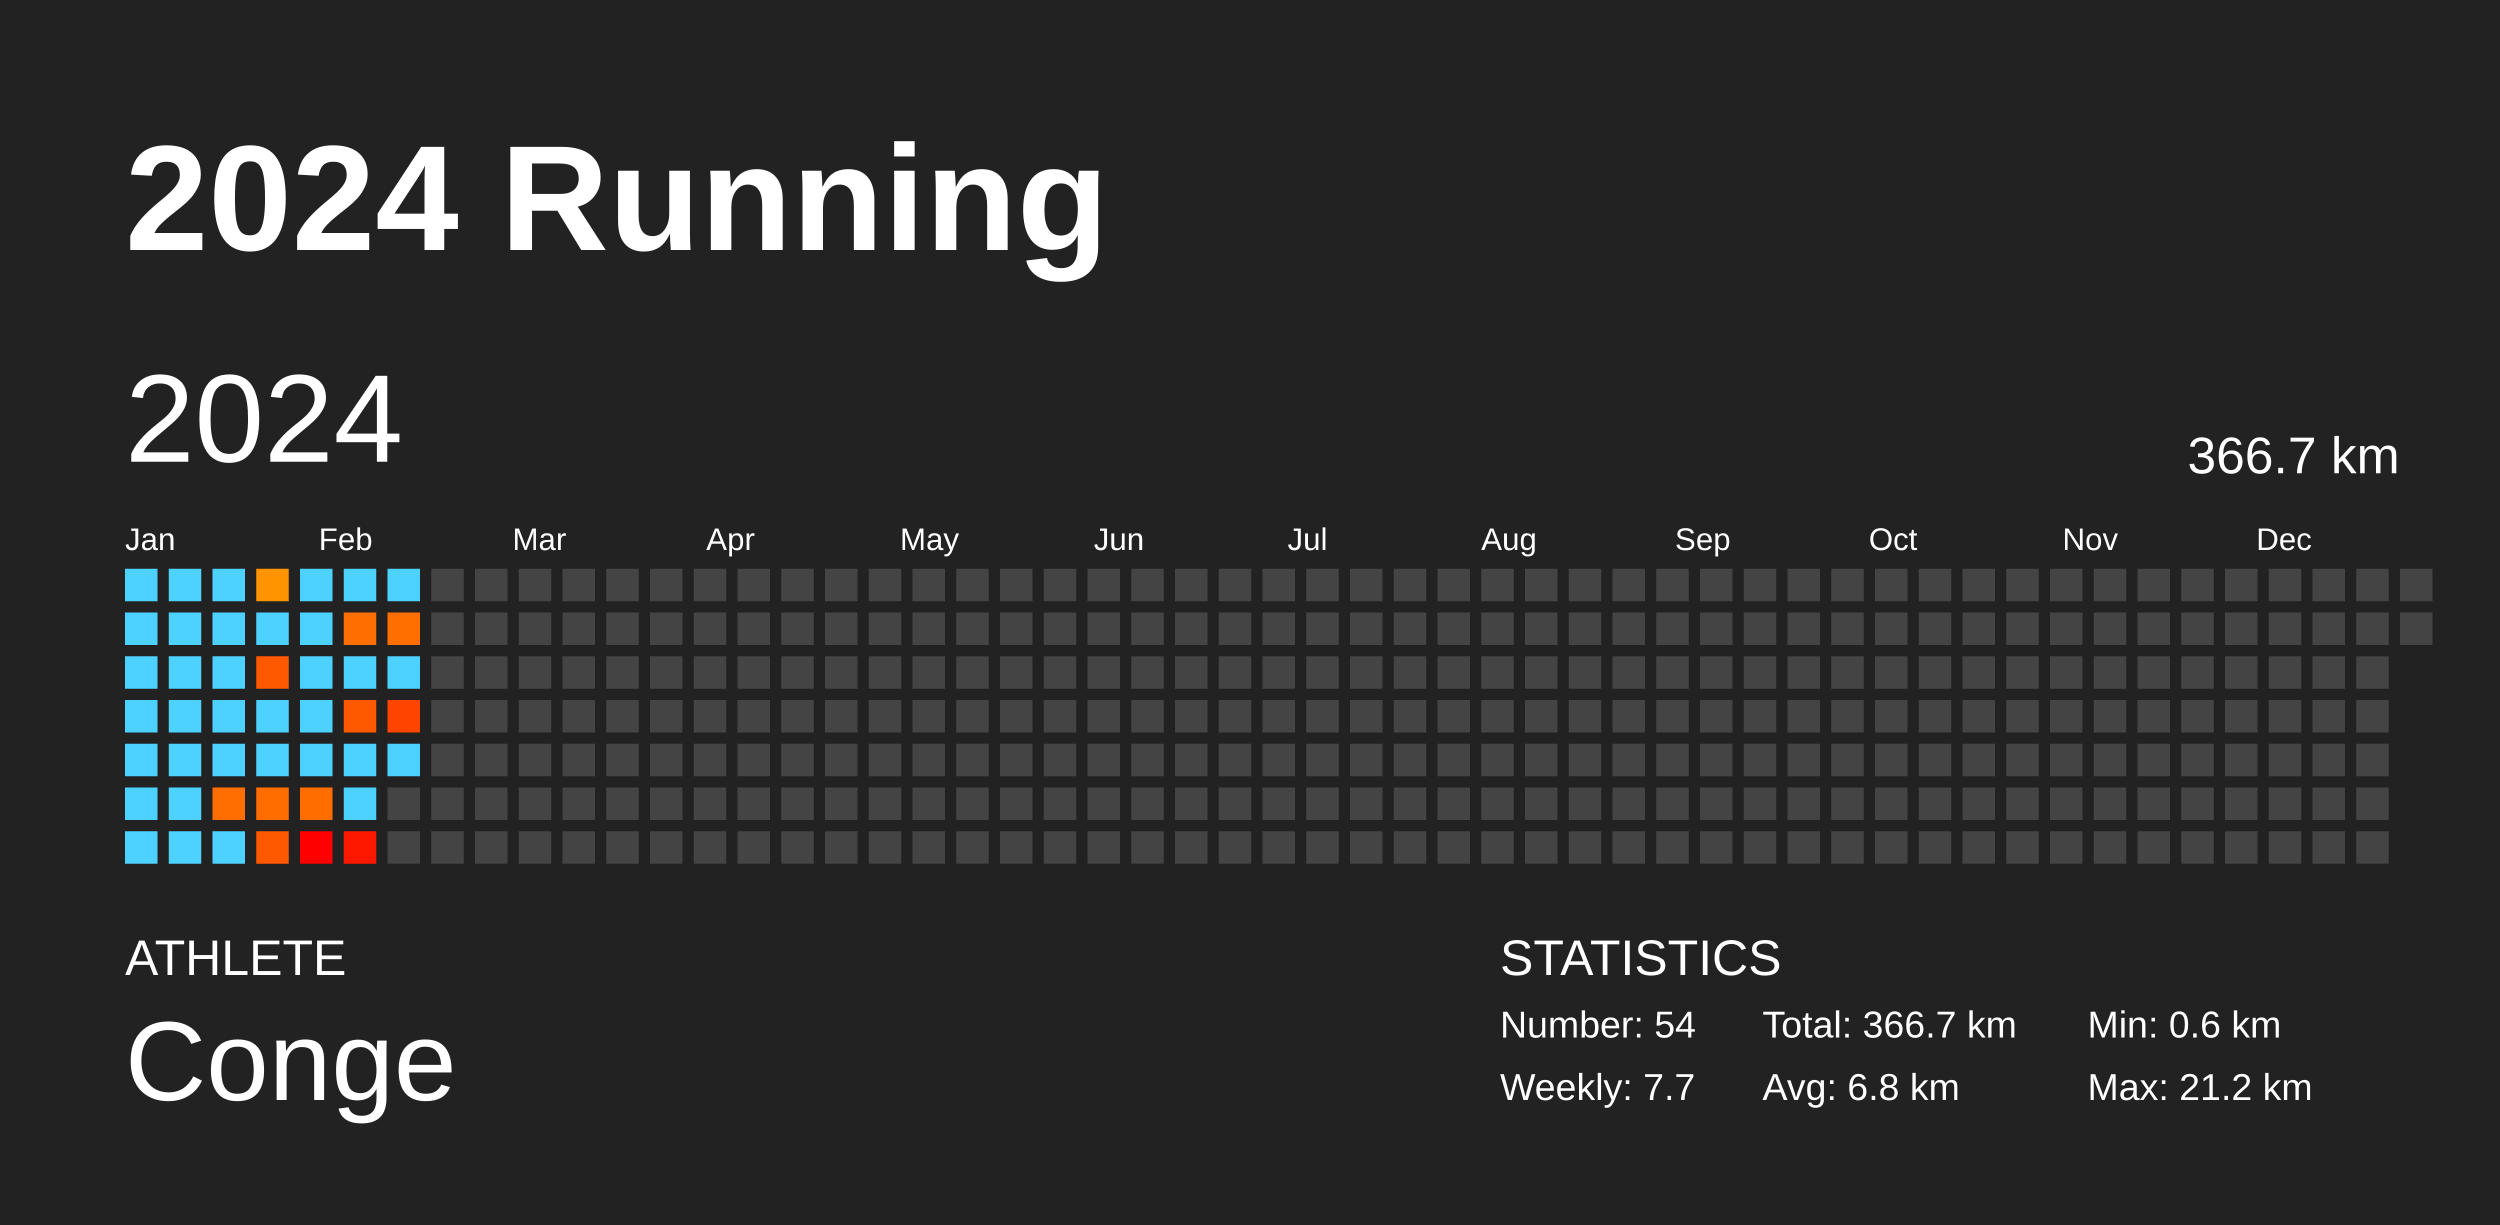
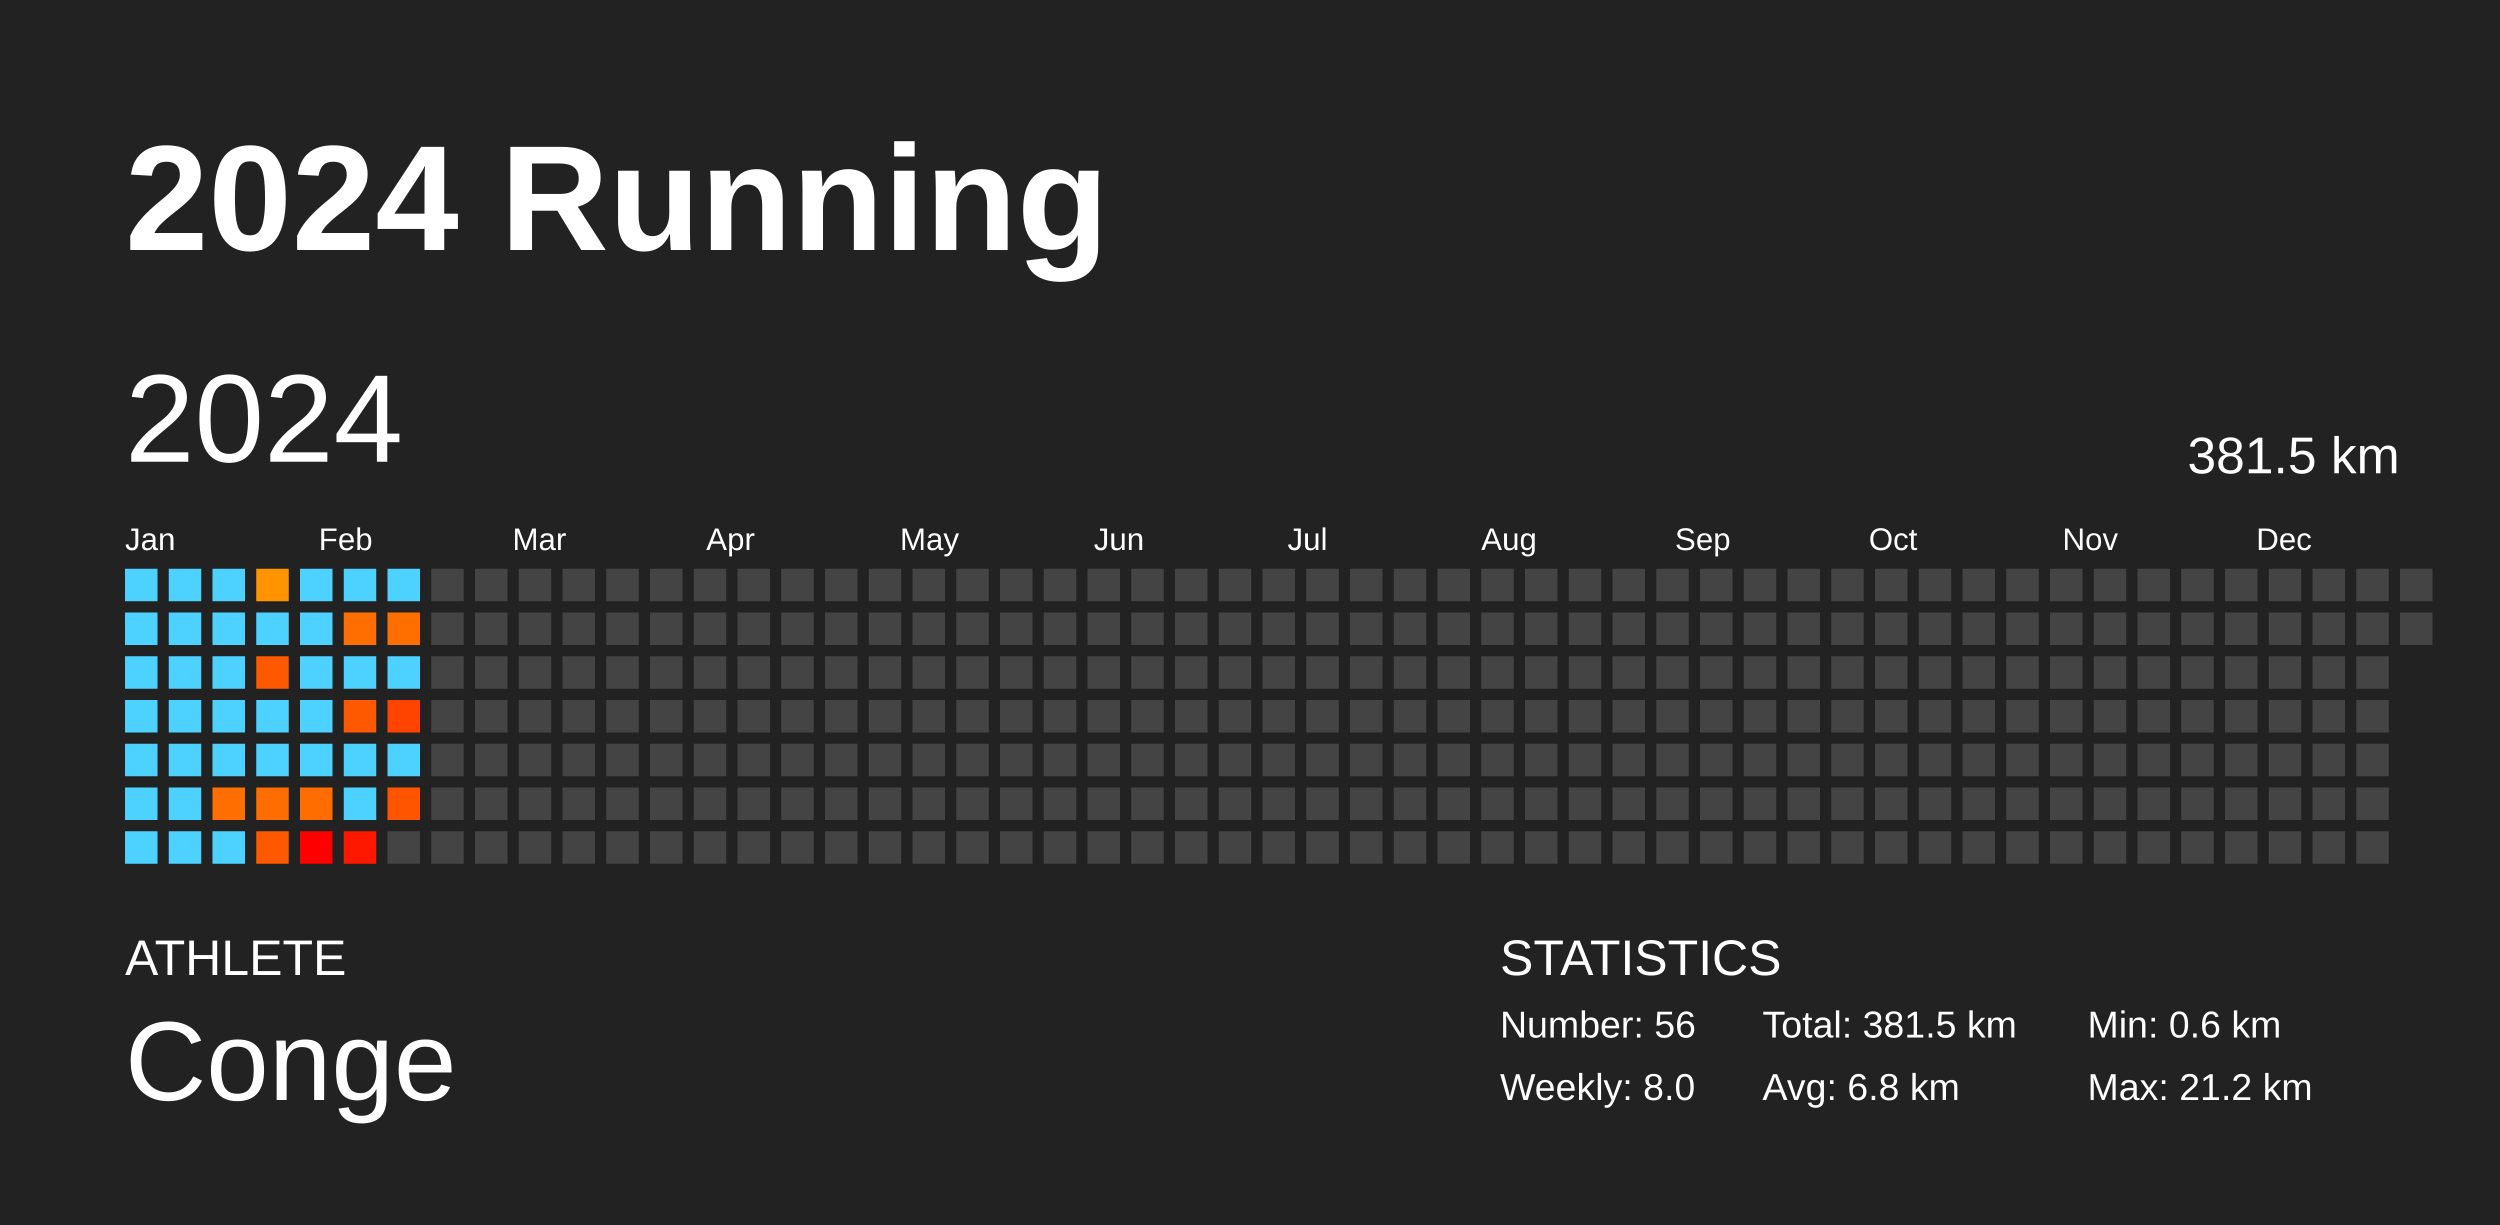
<svg xmlns="http://www.w3.org/2000/svg" baseProfile="full" height="98mm" version="1.1" viewBox="0,0,200,98" width="200mm">
  <defs />
  <rect fill="#222222" height="98" width="200" x="0" y="0" />
  <text fill="#FFFFFF" style="font-size:12px; font-family:Arial; font-weight:bold;" x="10" y="20">2024 Running</text>
  <text fill="#FFFFFF" style="font-size:4px; font-family:Arial" x="10" y="78">ATHLETE</text>
  <text fill="#FFFFFF" style="font-size:9px; font-family:Arial" x="10" y="88">Conge</text>
  <text fill="#FFFFFF" style="font-size:4px; font-family:Arial" x="120" y="78">STATISTICS</text>
-   <text fill="#FFFFFF" style="font-size:3px; font-family:Arial" x="120" y="83">Number: 54</text>
-   <text fill="#FFFFFF" style="font-size:3px; font-family:Arial" x="120" y="88">Weekly: 7.7</text>
-   <text fill="#FFFFFF" style="font-size:3px; font-family:Arial" x="141" y="83">Total: 366.7 km</text>
+   <text fill="#FFFFFF" style="font-size:3px; font-family:Arial" x="120" y="83">Number: 56</text>
+   <text fill="#FFFFFF" style="font-size:3px; font-family:Arial" x="120" y="88">Weekly: 8.0</text>
+   <text fill="#FFFFFF" style="font-size:3px; font-family:Arial" x="141" y="83">Total: 381.5 km</text>
  <text fill="#FFFFFF" style="font-size:3px; font-family:Arial" x="141" y="88">Avg: 6.8 km</text>
  <text fill="#FFFFFF" style="font-size:3px; font-family:Arial" x="167" y="83">Min: 0.6 km</text>
  <text fill="#FFFFFF" style="font-size:3px; font-family:Arial" x="167" y="88">Max: 21.2 km</text>
  <text dominant-baseline="hanging" fill="#FFFFFF" style="font-size:10.0px; font-family:Arial;" x="10" y="30">2024</text>
-   <text dominant-baseline="hanging" fill="#FFFFFF" style="font-size:4.125px; font-family:Arial;" x="175" y="35">366.7 km</text>
+   <text dominant-baseline="hanging" fill="#FFFFFF" style="font-size:4.125px; font-family:Arial;" x="175" y="35">381.5 km</text>
  <text fill="#FFFFFF" style="font-size:2.5px; font-family:Arial" x="10.0" y="44">Jan</text>
  <text fill="#FFFFFF" style="font-size:2.5px; font-family:Arial" x="25.5" y="44">Feb</text>
  <text fill="#FFFFFF" style="font-size:2.5px; font-family:Arial" x="41.0" y="44">Mar</text>
  <text fill="#FFFFFF" style="font-size:2.5px; font-family:Arial" x="56.5" y="44">Apr</text>
  <text fill="#FFFFFF" style="font-size:2.5px; font-family:Arial" x="72.0" y="44">May</text>
  <text fill="#FFFFFF" style="font-size:2.5px; font-family:Arial" x="87.5" y="44">Jun</text>
  <text fill="#FFFFFF" style="font-size:2.5px; font-family:Arial" x="103.0" y="44">Jul</text>
  <text fill="#FFFFFF" style="font-size:2.5px; font-family:Arial" x="118.5" y="44">Aug</text>
  <text fill="#FFFFFF" style="font-size:2.5px; font-family:Arial" x="134.0" y="44">Sep</text>
  <text fill="#FFFFFF" style="font-size:2.5px; font-family:Arial" x="149.5" y="44">Oct</text>
  <text fill="#FFFFFF" style="font-size:2.5px; font-family:Arial" x="165.0" y="44">Nov</text>
  <text fill="#FFFFFF" style="font-size:2.5px; font-family:Arial" x="180.5" y="44">Dec</text>
  <rect fill="#4dd2ff" height="2.6" width="2.6" x="10.0" y="45.5" />
  <rect fill="#4dd2ff" height="2.6" width="2.6" x="10.0" y="49.0" />
  <rect fill="#4dd2ff" height="2.6" width="2.6" x="10.0" y="52.5" />
  <rect fill="#4dd2ff" height="2.6" width="2.6" x="10.0" y="56.0" />
  <rect fill="#4dd2ff" height="2.6" width="2.6" x="10.0" y="59.5" />
  <rect fill="#4dd2ff" height="2.6" width="2.6" x="10.0" y="63.0" />
  <rect fill="#4dd2ff" height="2.6" width="2.6" x="10.0" y="66.5" />
  <rect fill="#4dd2ff" height="2.6" width="2.6" x="13.5" y="45.5" />
  <rect fill="#4dd2ff" height="2.6" width="2.6" x="13.5" y="49.0" />
  <rect fill="#4dd2ff" height="2.6" width="2.6" x="13.5" y="52.5" />
  <rect fill="#4dd2ff" height="2.6" width="2.6" x="13.5" y="56.0" />
  <rect fill="#4dd2ff" height="2.6" width="2.6" x="13.5" y="59.5" />
  <rect fill="#4dd2ff" height="2.6" width="2.6" x="13.5" y="63.0" />
  <rect fill="#4dd2ff" height="2.6" width="2.6" x="13.5" y="66.5" />
  <rect fill="#4dd2ff" height="2.6" width="2.6" x="17.0" y="45.5" />
  <rect fill="#4dd2ff" height="2.6" width="2.6" x="17.0" y="49.0" />
  <rect fill="#4dd2ff" height="2.6" width="2.6" x="17.0" y="52.5" />
  <rect fill="#4dd2ff" height="2.6" width="2.6" x="17.0" y="56.0" />
  <rect fill="#4dd2ff" height="2.6" width="2.6" x="17.0" y="59.5" />
  <rect fill="#ff6e00" height="2.6" width="2.6" x="17.0" y="63.0" />
  <rect fill="#4dd2ff" height="2.6" width="2.6" x="17.0" y="66.5" />
  <rect fill="#ff9300" height="2.6" width="2.6" x="20.5" y="45.5" />
  <rect fill="#4dd2ff" height="2.6" width="2.6" x="20.5" y="49.0" />
  <rect fill="#ff5900" height="2.6" width="2.6" x="20.5" y="52.5" />
  <rect fill="#4dd2ff" height="2.6" width="2.6" x="20.5" y="56.0" />
  <rect fill="#4dd2ff" height="2.6" width="2.6" x="20.5" y="59.5" />
  <rect fill="#ff6d00" height="2.6" width="2.6" x="20.5" y="63.0" />
  <rect fill="#ff5900" height="2.6" width="2.6" x="20.5" y="66.5" />
  <rect fill="#4dd2ff" height="2.6" width="2.6" x="24.0" y="45.5" />
  <rect fill="#4dd2ff" height="2.6" width="2.6" x="24.0" y="49.0" />
  <rect fill="#4dd2ff" height="2.6" width="2.6" x="24.0" y="52.5" />
  <rect fill="#4dd2ff" height="2.6" width="2.6" x="24.0" y="56.0" />
  <rect fill="#4dd2ff" height="2.6" width="2.6" x="24.0" y="59.5" />
  <rect fill="#ff6d00" height="2.6" width="2.6" x="24.0" y="63.0" />
  <rect fill="red" height="2.6" width="2.6" x="24.0" y="66.5" />
  <rect fill="#4dd2ff" height="2.6" width="2.6" x="27.5" y="45.5" />
  <rect fill="#ff6e00" height="2.6" width="2.6" x="27.5" y="49.0" />
  <rect fill="#4dd2ff" height="2.6" width="2.6" x="27.5" y="52.5" />
  <rect fill="#ff5900" height="2.6" width="2.6" x="27.5" y="56.0" />
  <rect fill="#4dd2ff" height="2.6" width="2.6" x="27.5" y="59.5" />
  <rect fill="#4dd2ff" height="2.6" width="2.6" x="27.5" y="63.0" />
  <rect fill="#ff1800" height="2.6" width="2.6" x="27.5" y="66.5" />
  <rect fill="#4dd2ff" height="2.6" width="2.6" x="31.0" y="45.5" />
  <rect fill="#ff6f00" height="2.6" width="2.6" x="31.0" y="49.0" />
  <rect fill="#4dd2ff" height="2.6" width="2.6" x="31.0" y="52.5" />
  <rect fill="#ff4400" height="2.6" width="2.6" x="31.0" y="56.0" />
  <rect fill="#4dd2ff" height="2.6" width="2.6" x="31.0" y="59.5" />
-   <rect fill="#444444" height="2.6" width="2.6" x="31.0" y="63.0" />
+   <rect fill="#ff5500" height="2.6" width="2.6" x="31.0" y="63.0" />
  <rect fill="#444444" height="2.6" width="2.6" x="31.0" y="66.5" />
  <rect fill="#444444" height="2.6" width="2.6" x="34.5" y="45.5" />
  <rect fill="#444444" height="2.6" width="2.6" x="34.5" y="49.0" />
  <rect fill="#444444" height="2.6" width="2.6" x="34.5" y="52.5" />
  <rect fill="#444444" height="2.6" width="2.6" x="34.5" y="56.0" />
  <rect fill="#444444" height="2.6" width="2.6" x="34.5" y="59.5" />
  <rect fill="#444444" height="2.6" width="2.6" x="34.5" y="63.0" />
  <rect fill="#444444" height="2.6" width="2.6" x="34.5" y="66.5" />
  <rect fill="#444444" height="2.6" width="2.6" x="38.0" y="45.5" />
  <rect fill="#444444" height="2.6" width="2.6" x="38.0" y="49.0" />
  <rect fill="#444444" height="2.6" width="2.6" x="38.0" y="52.5" />
  <rect fill="#444444" height="2.6" width="2.6" x="38.0" y="56.0" />
  <rect fill="#444444" height="2.6" width="2.6" x="38.0" y="59.5" />
  <rect fill="#444444" height="2.6" width="2.6" x="38.0" y="63.0" />
  <rect fill="#444444" height="2.6" width="2.6" x="38.0" y="66.5" />
  <rect fill="#444444" height="2.6" width="2.6" x="41.5" y="45.5" />
  <rect fill="#444444" height="2.6" width="2.6" x="41.5" y="49.0" />
  <rect fill="#444444" height="2.6" width="2.6" x="41.5" y="52.5" />
  <rect fill="#444444" height="2.6" width="2.6" x="41.5" y="56.0" />
  <rect fill="#444444" height="2.6" width="2.6" x="41.5" y="59.5" />
  <rect fill="#444444" height="2.6" width="2.6" x="41.5" y="63.0" />
  <rect fill="#444444" height="2.6" width="2.6" x="41.5" y="66.5" />
  <rect fill="#444444" height="2.6" width="2.6" x="45.0" y="45.5" />
  <rect fill="#444444" height="2.6" width="2.6" x="45.0" y="49.0" />
  <rect fill="#444444" height="2.6" width="2.6" x="45.0" y="52.5" />
  <rect fill="#444444" height="2.6" width="2.6" x="45.0" y="56.0" />
  <rect fill="#444444" height="2.6" width="2.6" x="45.0" y="59.5" />
  <rect fill="#444444" height="2.6" width="2.6" x="45.0" y="63.0" />
  <rect fill="#444444" height="2.6" width="2.6" x="45.0" y="66.5" />
  <rect fill="#444444" height="2.6" width="2.6" x="48.5" y="45.5" />
  <rect fill="#444444" height="2.6" width="2.6" x="48.5" y="49.0" />
  <rect fill="#444444" height="2.6" width="2.6" x="48.5" y="52.5" />
  <rect fill="#444444" height="2.6" width="2.6" x="48.5" y="56.0" />
  <rect fill="#444444" height="2.6" width="2.6" x="48.5" y="59.5" />
  <rect fill="#444444" height="2.6" width="2.6" x="48.5" y="63.0" />
  <rect fill="#444444" height="2.6" width="2.6" x="48.5" y="66.5" />
  <rect fill="#444444" height="2.6" width="2.6" x="52.0" y="45.5" />
  <rect fill="#444444" height="2.6" width="2.6" x="52.0" y="49.0" />
  <rect fill="#444444" height="2.6" width="2.6" x="52.0" y="52.5" />
  <rect fill="#444444" height="2.6" width="2.6" x="52.0" y="56.0" />
  <rect fill="#444444" height="2.6" width="2.6" x="52.0" y="59.5" />
  <rect fill="#444444" height="2.6" width="2.6" x="52.0" y="63.0" />
  <rect fill="#444444" height="2.6" width="2.6" x="52.0" y="66.5" />
  <rect fill="#444444" height="2.6" width="2.6" x="55.5" y="45.5" />
  <rect fill="#444444" height="2.6" width="2.6" x="55.5" y="49.0" />
  <rect fill="#444444" height="2.6" width="2.6" x="55.5" y="52.5" />
  <rect fill="#444444" height="2.6" width="2.6" x="55.5" y="56.0" />
  <rect fill="#444444" height="2.6" width="2.6" x="55.5" y="59.5" />
  <rect fill="#444444" height="2.6" width="2.6" x="55.5" y="63.0" />
  <rect fill="#444444" height="2.6" width="2.6" x="55.5" y="66.5" />
  <rect fill="#444444" height="2.6" width="2.6" x="59.0" y="45.5" />
  <rect fill="#444444" height="2.6" width="2.6" x="59.0" y="49.0" />
  <rect fill="#444444" height="2.6" width="2.6" x="59.0" y="52.5" />
  <rect fill="#444444" height="2.6" width="2.6" x="59.0" y="56.0" />
  <rect fill="#444444" height="2.6" width="2.6" x="59.0" y="59.5" />
  <rect fill="#444444" height="2.6" width="2.6" x="59.0" y="63.0" />
  <rect fill="#444444" height="2.6" width="2.6" x="59.0" y="66.5" />
  <rect fill="#444444" height="2.6" width="2.6" x="62.5" y="45.5" />
  <rect fill="#444444" height="2.6" width="2.6" x="62.5" y="49.0" />
  <rect fill="#444444" height="2.6" width="2.6" x="62.5" y="52.5" />
  <rect fill="#444444" height="2.6" width="2.6" x="62.5" y="56.0" />
  <rect fill="#444444" height="2.6" width="2.6" x="62.5" y="59.5" />
  <rect fill="#444444" height="2.6" width="2.6" x="62.5" y="63.0" />
  <rect fill="#444444" height="2.6" width="2.6" x="62.5" y="66.5" />
  <rect fill="#444444" height="2.6" width="2.6" x="66.0" y="45.5" />
  <rect fill="#444444" height="2.6" width="2.6" x="66.0" y="49.0" />
  <rect fill="#444444" height="2.6" width="2.6" x="66.0" y="52.5" />
  <rect fill="#444444" height="2.6" width="2.6" x="66.0" y="56.0" />
  <rect fill="#444444" height="2.6" width="2.6" x="66.0" y="59.5" />
  <rect fill="#444444" height="2.6" width="2.6" x="66.0" y="63.0" />
  <rect fill="#444444" height="2.6" width="2.6" x="66.0" y="66.5" />
  <rect fill="#444444" height="2.6" width="2.6" x="69.5" y="45.5" />
  <rect fill="#444444" height="2.6" width="2.6" x="69.5" y="49.0" />
  <rect fill="#444444" height="2.6" width="2.6" x="69.5" y="52.5" />
  <rect fill="#444444" height="2.6" width="2.6" x="69.5" y="56.0" />
  <rect fill="#444444" height="2.6" width="2.6" x="69.5" y="59.5" />
  <rect fill="#444444" height="2.6" width="2.6" x="69.5" y="63.0" />
  <rect fill="#444444" height="2.6" width="2.6" x="69.5" y="66.5" />
  <rect fill="#444444" height="2.6" width="2.6" x="73.0" y="45.5" />
  <rect fill="#444444" height="2.6" width="2.6" x="73.0" y="49.0" />
  <rect fill="#444444" height="2.6" width="2.6" x="73.0" y="52.5" />
  <rect fill="#444444" height="2.6" width="2.6" x="73.0" y="56.0" />
  <rect fill="#444444" height="2.6" width="2.6" x="73.0" y="59.5" />
  <rect fill="#444444" height="2.6" width="2.6" x="73.0" y="63.0" />
  <rect fill="#444444" height="2.6" width="2.6" x="73.0" y="66.5" />
  <rect fill="#444444" height="2.6" width="2.6" x="76.5" y="45.5" />
  <rect fill="#444444" height="2.6" width="2.6" x="76.5" y="49.0" />
  <rect fill="#444444" height="2.6" width="2.6" x="76.5" y="52.5" />
  <rect fill="#444444" height="2.6" width="2.6" x="76.5" y="56.0" />
  <rect fill="#444444" height="2.6" width="2.6" x="76.5" y="59.5" />
  <rect fill="#444444" height="2.6" width="2.6" x="76.5" y="63.0" />
  <rect fill="#444444" height="2.6" width="2.6" x="76.5" y="66.5" />
  <rect fill="#444444" height="2.6" width="2.6" x="80.0" y="45.5" />
  <rect fill="#444444" height="2.6" width="2.6" x="80.0" y="49.0" />
  <rect fill="#444444" height="2.6" width="2.6" x="80.0" y="52.5" />
  <rect fill="#444444" height="2.6" width="2.6" x="80.0" y="56.0" />
  <rect fill="#444444" height="2.6" width="2.6" x="80.0" y="59.5" />
  <rect fill="#444444" height="2.6" width="2.6" x="80.0" y="63.0" />
  <rect fill="#444444" height="2.6" width="2.6" x="80.0" y="66.5" />
  <rect fill="#444444" height="2.6" width="2.6" x="83.5" y="45.5" />
  <rect fill="#444444" height="2.6" width="2.6" x="83.5" y="49.0" />
  <rect fill="#444444" height="2.6" width="2.6" x="83.5" y="52.5" />
  <rect fill="#444444" height="2.6" width="2.6" x="83.5" y="56.0" />
  <rect fill="#444444" height="2.6" width="2.6" x="83.5" y="59.5" />
  <rect fill="#444444" height="2.6" width="2.6" x="83.5" y="63.0" />
  <rect fill="#444444" height="2.6" width="2.6" x="83.5" y="66.5" />
  <rect fill="#444444" height="2.6" width="2.6" x="87.0" y="45.5" />
  <rect fill="#444444" height="2.6" width="2.6" x="87.0" y="49.0" />
  <rect fill="#444444" height="2.6" width="2.6" x="87.0" y="52.5" />
  <rect fill="#444444" height="2.6" width="2.6" x="87.0" y="56.0" />
  <rect fill="#444444" height="2.6" width="2.6" x="87.0" y="59.5" />
  <rect fill="#444444" height="2.6" width="2.6" x="87.0" y="63.0" />
  <rect fill="#444444" height="2.6" width="2.6" x="87.0" y="66.5" />
  <rect fill="#444444" height="2.6" width="2.6" x="90.5" y="45.5" />
  <rect fill="#444444" height="2.6" width="2.6" x="90.5" y="49.0" />
  <rect fill="#444444" height="2.6" width="2.6" x="90.5" y="52.5" />
  <rect fill="#444444" height="2.6" width="2.6" x="90.5" y="56.0" />
  <rect fill="#444444" height="2.6" width="2.6" x="90.5" y="59.5" />
  <rect fill="#444444" height="2.6" width="2.6" x="90.5" y="63.0" />
  <rect fill="#444444" height="2.6" width="2.6" x="90.5" y="66.5" />
  <rect fill="#444444" height="2.6" width="2.6" x="94.0" y="45.5" />
  <rect fill="#444444" height="2.6" width="2.6" x="94.0" y="49.0" />
  <rect fill="#444444" height="2.6" width="2.6" x="94.0" y="52.5" />
  <rect fill="#444444" height="2.6" width="2.6" x="94.0" y="56.0" />
  <rect fill="#444444" height="2.6" width="2.6" x="94.0" y="59.5" />
  <rect fill="#444444" height="2.6" width="2.6" x="94.0" y="63.0" />
  <rect fill="#444444" height="2.6" width="2.6" x="94.0" y="66.5" />
  <rect fill="#444444" height="2.6" width="2.6" x="97.5" y="45.5" />
  <rect fill="#444444" height="2.6" width="2.6" x="97.5" y="49.0" />
  <rect fill="#444444" height="2.6" width="2.6" x="97.5" y="52.5" />
  <rect fill="#444444" height="2.6" width="2.6" x="97.5" y="56.0" />
  <rect fill="#444444" height="2.6" width="2.6" x="97.5" y="59.5" />
  <rect fill="#444444" height="2.6" width="2.6" x="97.5" y="63.0" />
  <rect fill="#444444" height="2.6" width="2.6" x="97.5" y="66.5" />
  <rect fill="#444444" height="2.6" width="2.6" x="101.0" y="45.5" />
  <rect fill="#444444" height="2.6" width="2.6" x="101.0" y="49.0" />
  <rect fill="#444444" height="2.6" width="2.6" x="101.0" y="52.5" />
  <rect fill="#444444" height="2.6" width="2.6" x="101.0" y="56.0" />
  <rect fill="#444444" height="2.6" width="2.6" x="101.0" y="59.5" />
  <rect fill="#444444" height="2.6" width="2.6" x="101.0" y="63.0" />
  <rect fill="#444444" height="2.6" width="2.6" x="101.0" y="66.5" />
  <rect fill="#444444" height="2.6" width="2.6" x="104.5" y="45.5" />
  <rect fill="#444444" height="2.6" width="2.6" x="104.5" y="49.0" />
  <rect fill="#444444" height="2.6" width="2.6" x="104.5" y="52.5" />
  <rect fill="#444444" height="2.6" width="2.6" x="104.5" y="56.0" />
  <rect fill="#444444" height="2.6" width="2.6" x="104.5" y="59.5" />
  <rect fill="#444444" height="2.6" width="2.6" x="104.5" y="63.0" />
  <rect fill="#444444" height="2.6" width="2.6" x="104.5" y="66.5" />
  <rect fill="#444444" height="2.6" width="2.6" x="108.0" y="45.5" />
  <rect fill="#444444" height="2.6" width="2.6" x="108.0" y="49.0" />
  <rect fill="#444444" height="2.6" width="2.6" x="108.0" y="52.5" />
  <rect fill="#444444" height="2.6" width="2.6" x="108.0" y="56.0" />
  <rect fill="#444444" height="2.6" width="2.6" x="108.0" y="59.5" />
  <rect fill="#444444" height="2.6" width="2.6" x="108.0" y="63.0" />
  <rect fill="#444444" height="2.6" width="2.6" x="108.0" y="66.5" />
  <rect fill="#444444" height="2.6" width="2.6" x="111.5" y="45.5" />
  <rect fill="#444444" height="2.6" width="2.6" x="111.5" y="49.0" />
  <rect fill="#444444" height="2.6" width="2.6" x="111.5" y="52.5" />
  <rect fill="#444444" height="2.6" width="2.6" x="111.5" y="56.0" />
  <rect fill="#444444" height="2.6" width="2.6" x="111.5" y="59.5" />
  <rect fill="#444444" height="2.6" width="2.6" x="111.5" y="63.0" />
  <rect fill="#444444" height="2.6" width="2.6" x="111.5" y="66.5" />
  <rect fill="#444444" height="2.6" width="2.6" x="115.0" y="45.5" />
  <rect fill="#444444" height="2.6" width="2.6" x="115.0" y="49.0" />
  <rect fill="#444444" height="2.6" width="2.6" x="115.0" y="52.5" />
  <rect fill="#444444" height="2.6" width="2.6" x="115.0" y="56.0" />
  <rect fill="#444444" height="2.6" width="2.6" x="115.0" y="59.5" />
  <rect fill="#444444" height="2.6" width="2.6" x="115.0" y="63.0" />
  <rect fill="#444444" height="2.6" width="2.6" x="115.0" y="66.5" />
  <rect fill="#444444" height="2.6" width="2.6" x="118.5" y="45.5" />
  <rect fill="#444444" height="2.6" width="2.6" x="118.5" y="49.0" />
  <rect fill="#444444" height="2.6" width="2.6" x="118.5" y="52.5" />
  <rect fill="#444444" height="2.6" width="2.6" x="118.5" y="56.0" />
  <rect fill="#444444" height="2.6" width="2.6" x="118.5" y="59.5" />
  <rect fill="#444444" height="2.6" width="2.6" x="118.5" y="63.0" />
  <rect fill="#444444" height="2.6" width="2.6" x="118.5" y="66.5" />
  <rect fill="#444444" height="2.6" width="2.6" x="122.0" y="45.5" />
  <rect fill="#444444" height="2.6" width="2.6" x="122.0" y="49.0" />
  <rect fill="#444444" height="2.6" width="2.6" x="122.0" y="52.5" />
  <rect fill="#444444" height="2.6" width="2.6" x="122.0" y="56.0" />
  <rect fill="#444444" height="2.6" width="2.6" x="122.0" y="59.5" />
  <rect fill="#444444" height="2.6" width="2.6" x="122.0" y="63.0" />
  <rect fill="#444444" height="2.6" width="2.6" x="122.0" y="66.5" />
  <rect fill="#444444" height="2.6" width="2.6" x="125.5" y="45.5" />
  <rect fill="#444444" height="2.6" width="2.6" x="125.5" y="49.0" />
  <rect fill="#444444" height="2.6" width="2.6" x="125.5" y="52.5" />
  <rect fill="#444444" height="2.6" width="2.6" x="125.5" y="56.0" />
  <rect fill="#444444" height="2.6" width="2.6" x="125.5" y="59.5" />
  <rect fill="#444444" height="2.6" width="2.6" x="125.5" y="63.0" />
  <rect fill="#444444" height="2.6" width="2.6" x="125.5" y="66.5" />
  <rect fill="#444444" height="2.6" width="2.6" x="129.0" y="45.5" />
  <rect fill="#444444" height="2.6" width="2.6" x="129.0" y="49.0" />
  <rect fill="#444444" height="2.6" width="2.6" x="129.0" y="52.5" />
  <rect fill="#444444" height="2.6" width="2.6" x="129.0" y="56.0" />
  <rect fill="#444444" height="2.6" width="2.6" x="129.0" y="59.5" />
  <rect fill="#444444" height="2.6" width="2.6" x="129.0" y="63.0" />
  <rect fill="#444444" height="2.6" width="2.6" x="129.0" y="66.5" />
  <rect fill="#444444" height="2.6" width="2.6" x="132.5" y="45.5" />
  <rect fill="#444444" height="2.6" width="2.6" x="132.5" y="49.0" />
  <rect fill="#444444" height="2.6" width="2.6" x="132.5" y="52.5" />
  <rect fill="#444444" height="2.6" width="2.6" x="132.5" y="56.0" />
  <rect fill="#444444" height="2.6" width="2.6" x="132.5" y="59.5" />
  <rect fill="#444444" height="2.6" width="2.6" x="132.5" y="63.0" />
  <rect fill="#444444" height="2.6" width="2.6" x="132.5" y="66.5" />
  <rect fill="#444444" height="2.6" width="2.6" x="136.0" y="45.5" />
  <rect fill="#444444" height="2.6" width="2.6" x="136.0" y="49.0" />
  <rect fill="#444444" height="2.6" width="2.6" x="136.0" y="52.5" />
  <rect fill="#444444" height="2.6" width="2.6" x="136.0" y="56.0" />
  <rect fill="#444444" height="2.6" width="2.6" x="136.0" y="59.5" />
  <rect fill="#444444" height="2.6" width="2.6" x="136.0" y="63.0" />
  <rect fill="#444444" height="2.6" width="2.6" x="136.0" y="66.5" />
  <rect fill="#444444" height="2.6" width="2.6" x="139.5" y="45.5" />
  <rect fill="#444444" height="2.6" width="2.6" x="139.5" y="49.0" />
  <rect fill="#444444" height="2.6" width="2.6" x="139.5" y="52.5" />
  <rect fill="#444444" height="2.6" width="2.6" x="139.5" y="56.0" />
  <rect fill="#444444" height="2.6" width="2.6" x="139.5" y="59.5" />
  <rect fill="#444444" height="2.6" width="2.6" x="139.5" y="63.0" />
  <rect fill="#444444" height="2.6" width="2.6" x="139.5" y="66.5" />
  <rect fill="#444444" height="2.6" width="2.6" x="143.0" y="45.5" />
  <rect fill="#444444" height="2.6" width="2.6" x="143.0" y="49.0" />
  <rect fill="#444444" height="2.6" width="2.6" x="143.0" y="52.5" />
  <rect fill="#444444" height="2.6" width="2.6" x="143.0" y="56.0" />
  <rect fill="#444444" height="2.6" width="2.6" x="143.0" y="59.5" />
  <rect fill="#444444" height="2.6" width="2.6" x="143.0" y="63.0" />
  <rect fill="#444444" height="2.6" width="2.6" x="143.0" y="66.5" />
  <rect fill="#444444" height="2.6" width="2.6" x="146.5" y="45.5" />
  <rect fill="#444444" height="2.6" width="2.6" x="146.5" y="49.0" />
  <rect fill="#444444" height="2.6" width="2.6" x="146.5" y="52.5" />
  <rect fill="#444444" height="2.6" width="2.6" x="146.5" y="56.0" />
  <rect fill="#444444" height="2.6" width="2.6" x="146.5" y="59.5" />
  <rect fill="#444444" height="2.6" width="2.6" x="146.5" y="63.0" />
  <rect fill="#444444" height="2.6" width="2.6" x="146.5" y="66.5" />
  <rect fill="#444444" height="2.6" width="2.6" x="150.0" y="45.5" />
  <rect fill="#444444" height="2.6" width="2.6" x="150.0" y="49.0" />
  <rect fill="#444444" height="2.6" width="2.6" x="150.0" y="52.5" />
  <rect fill="#444444" height="2.6" width="2.6" x="150.0" y="56.0" />
  <rect fill="#444444" height="2.6" width="2.6" x="150.0" y="59.5" />
  <rect fill="#444444" height="2.6" width="2.6" x="150.0" y="63.0" />
  <rect fill="#444444" height="2.6" width="2.6" x="150.0" y="66.5" />
  <rect fill="#444444" height="2.6" width="2.6" x="153.5" y="45.5" />
  <rect fill="#444444" height="2.6" width="2.6" x="153.5" y="49.0" />
  <rect fill="#444444" height="2.6" width="2.6" x="153.5" y="52.5" />
  <rect fill="#444444" height="2.6" width="2.6" x="153.5" y="56.0" />
  <rect fill="#444444" height="2.6" width="2.6" x="153.5" y="59.5" />
  <rect fill="#444444" height="2.6" width="2.6" x="153.5" y="63.0" />
  <rect fill="#444444" height="2.6" width="2.6" x="153.5" y="66.5" />
  <rect fill="#444444" height="2.6" width="2.6" x="157.0" y="45.5" />
  <rect fill="#444444" height="2.6" width="2.6" x="157.0" y="49.0" />
  <rect fill="#444444" height="2.6" width="2.6" x="157.0" y="52.5" />
  <rect fill="#444444" height="2.6" width="2.6" x="157.0" y="56.0" />
  <rect fill="#444444" height="2.6" width="2.6" x="157.0" y="59.5" />
  <rect fill="#444444" height="2.6" width="2.6" x="157.0" y="63.0" />
  <rect fill="#444444" height="2.6" width="2.6" x="157.0" y="66.5" />
  <rect fill="#444444" height="2.6" width="2.6" x="160.5" y="45.5" />
  <rect fill="#444444" height="2.6" width="2.6" x="160.5" y="49.0" />
  <rect fill="#444444" height="2.6" width="2.6" x="160.5" y="52.5" />
  <rect fill="#444444" height="2.6" width="2.6" x="160.5" y="56.0" />
  <rect fill="#444444" height="2.6" width="2.6" x="160.5" y="59.5" />
  <rect fill="#444444" height="2.6" width="2.6" x="160.5" y="63.0" />
  <rect fill="#444444" height="2.6" width="2.6" x="160.5" y="66.5" />
  <rect fill="#444444" height="2.6" width="2.6" x="164.0" y="45.5" />
  <rect fill="#444444" height="2.6" width="2.6" x="164.0" y="49.0" />
  <rect fill="#444444" height="2.6" width="2.6" x="164.0" y="52.5" />
  <rect fill="#444444" height="2.6" width="2.6" x="164.0" y="56.0" />
  <rect fill="#444444" height="2.6" width="2.6" x="164.0" y="59.5" />
  <rect fill="#444444" height="2.6" width="2.6" x="164.0" y="63.0" />
  <rect fill="#444444" height="2.6" width="2.6" x="164.0" y="66.5" />
  <rect fill="#444444" height="2.6" width="2.6" x="167.5" y="45.5" />
  <rect fill="#444444" height="2.6" width="2.6" x="167.5" y="49.0" />
  <rect fill="#444444" height="2.6" width="2.6" x="167.5" y="52.5" />
  <rect fill="#444444" height="2.6" width="2.6" x="167.5" y="56.0" />
  <rect fill="#444444" height="2.6" width="2.6" x="167.5" y="59.5" />
  <rect fill="#444444" height="2.6" width="2.6" x="167.5" y="63.0" />
  <rect fill="#444444" height="2.6" width="2.6" x="167.5" y="66.5" />
  <rect fill="#444444" height="2.6" width="2.6" x="171.0" y="45.5" />
  <rect fill="#444444" height="2.6" width="2.6" x="171.0" y="49.0" />
  <rect fill="#444444" height="2.6" width="2.6" x="171.0" y="52.5" />
  <rect fill="#444444" height="2.6" width="2.6" x="171.0" y="56.0" />
  <rect fill="#444444" height="2.6" width="2.6" x="171.0" y="59.5" />
  <rect fill="#444444" height="2.6" width="2.6" x="171.0" y="63.0" />
  <rect fill="#444444" height="2.6" width="2.6" x="171.0" y="66.5" />
  <rect fill="#444444" height="2.6" width="2.6" x="174.5" y="45.5" />
  <rect fill="#444444" height="2.6" width="2.6" x="174.5" y="49.0" />
  <rect fill="#444444" height="2.6" width="2.6" x="174.5" y="52.5" />
  <rect fill="#444444" height="2.6" width="2.6" x="174.5" y="56.0" />
  <rect fill="#444444" height="2.6" width="2.6" x="174.5" y="59.5" />
  <rect fill="#444444" height="2.6" width="2.6" x="174.5" y="63.0" />
  <rect fill="#444444" height="2.6" width="2.6" x="174.5" y="66.5" />
  <rect fill="#444444" height="2.6" width="2.6" x="178.0" y="45.5" />
  <rect fill="#444444" height="2.6" width="2.6" x="178.0" y="49.0" />
  <rect fill="#444444" height="2.6" width="2.6" x="178.0" y="52.5" />
  <rect fill="#444444" height="2.6" width="2.6" x="178.0" y="56.0" />
  <rect fill="#444444" height="2.6" width="2.6" x="178.0" y="59.5" />
  <rect fill="#444444" height="2.6" width="2.6" x="178.0" y="63.0" />
  <rect fill="#444444" height="2.6" width="2.6" x="178.0" y="66.5" />
  <rect fill="#444444" height="2.6" width="2.6" x="181.5" y="45.5" />
  <rect fill="#444444" height="2.6" width="2.6" x="181.5" y="49.0" />
  <rect fill="#444444" height="2.6" width="2.6" x="181.5" y="52.5" />
  <rect fill="#444444" height="2.6" width="2.6" x="181.5" y="56.0" />
  <rect fill="#444444" height="2.6" width="2.6" x="181.5" y="59.5" />
  <rect fill="#444444" height="2.6" width="2.6" x="181.5" y="63.0" />
  <rect fill="#444444" height="2.6" width="2.6" x="181.5" y="66.5" />
  <rect fill="#444444" height="2.6" width="2.6" x="185.0" y="45.5" />
  <rect fill="#444444" height="2.6" width="2.6" x="185.0" y="49.0" />
  <rect fill="#444444" height="2.6" width="2.6" x="185.0" y="52.5" />
  <rect fill="#444444" height="2.6" width="2.6" x="185.0" y="56.0" />
  <rect fill="#444444" height="2.6" width="2.6" x="185.0" y="59.5" />
  <rect fill="#444444" height="2.6" width="2.6" x="185.0" y="63.0" />
  <rect fill="#444444" height="2.6" width="2.6" x="185.0" y="66.5" />
  <rect fill="#444444" height="2.6" width="2.6" x="188.5" y="45.5" />
  <rect fill="#444444" height="2.6" width="2.6" x="188.5" y="49.0" />
  <rect fill="#444444" height="2.6" width="2.6" x="188.5" y="52.5" />
  <rect fill="#444444" height="2.6" width="2.6" x="188.5" y="56.0" />
  <rect fill="#444444" height="2.6" width="2.6" x="188.5" y="59.5" />
  <rect fill="#444444" height="2.6" width="2.6" x="188.5" y="63.0" />
  <rect fill="#444444" height="2.6" width="2.6" x="188.5" y="66.5" />
  <rect fill="#444444" height="2.6" width="2.6" x="192.0" y="45.5" />
  <rect fill="#444444" height="2.6" width="2.6" x="192.0" y="49.0" />
</svg>
